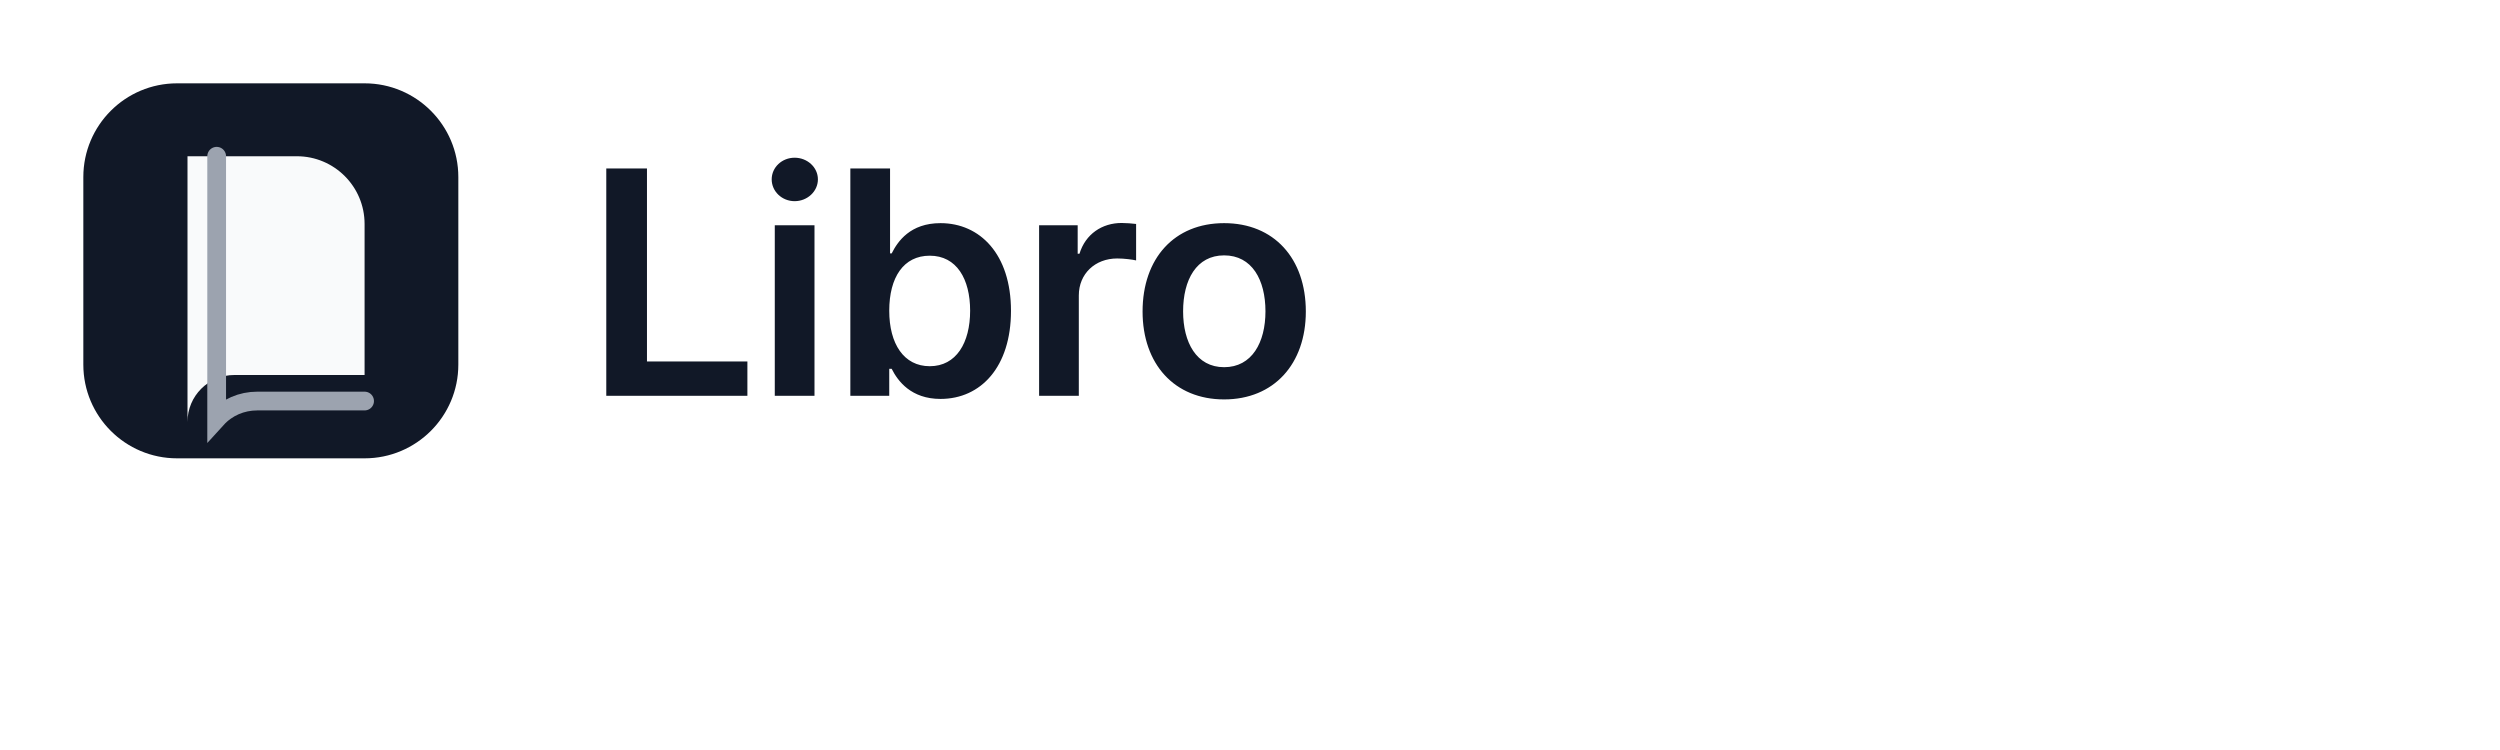
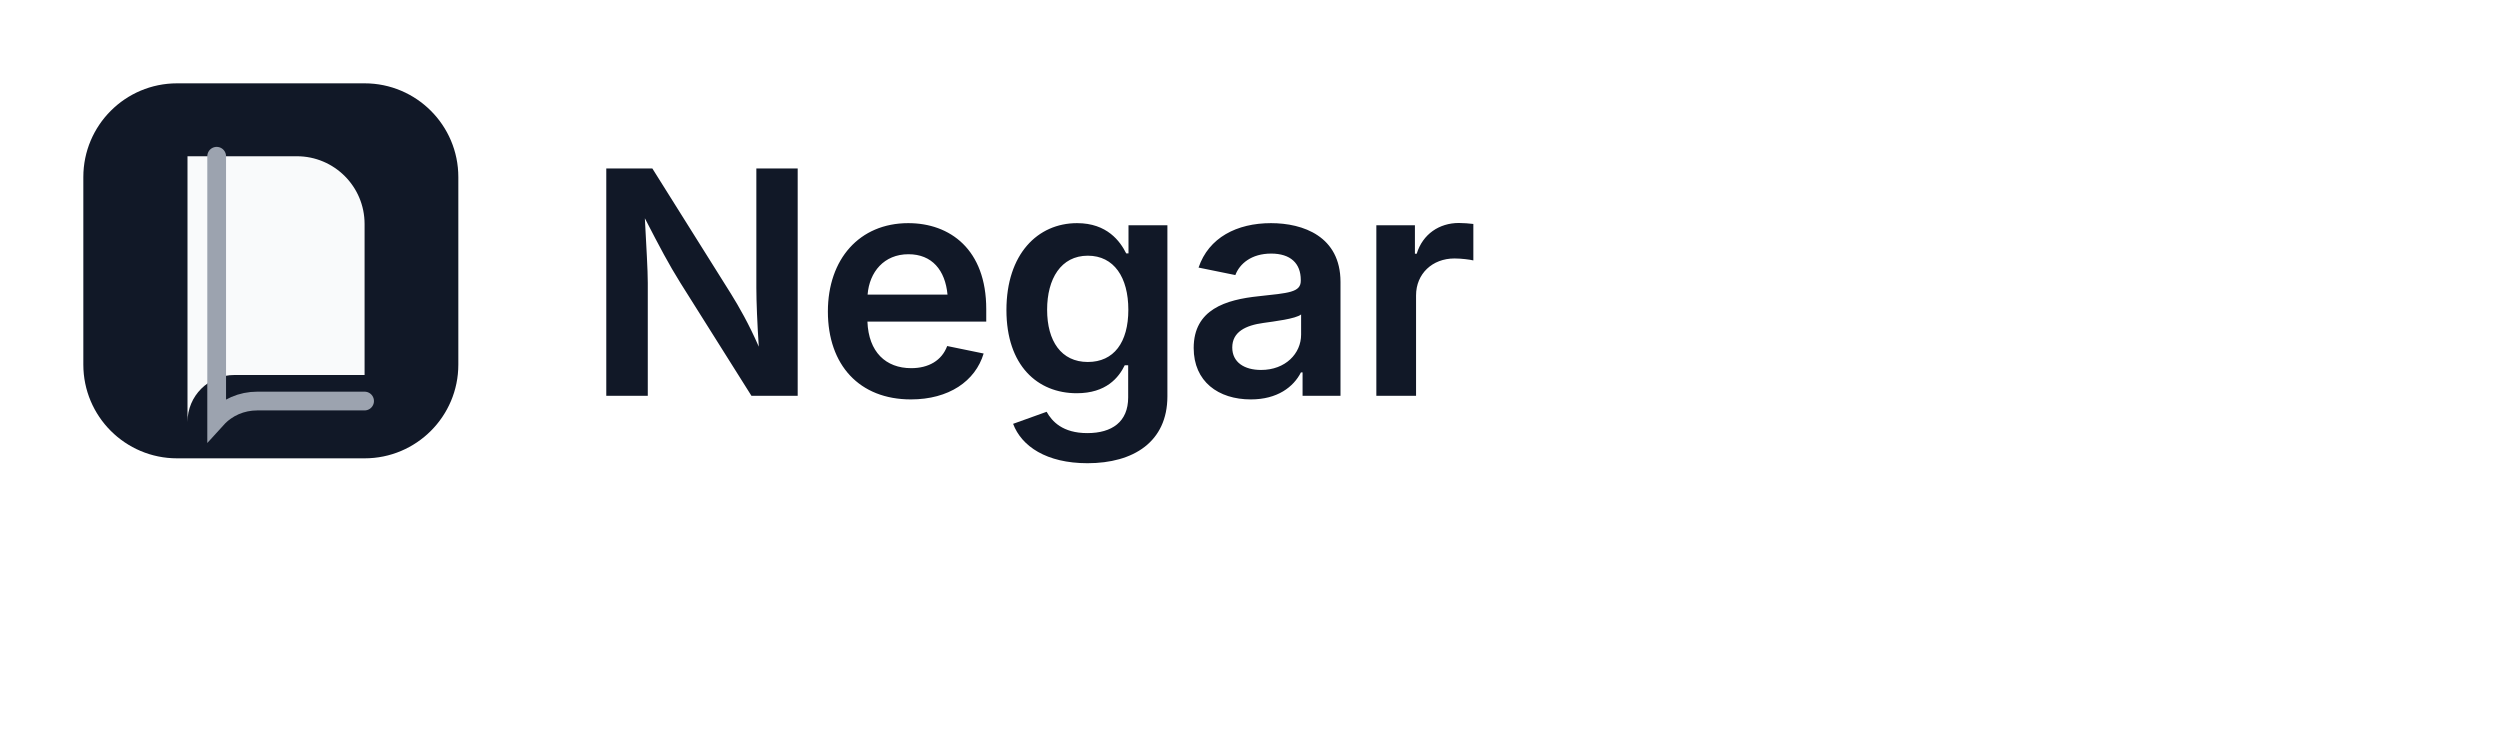
<svg xmlns="http://www.w3.org/2000/svg" viewBox="0 0 240 72" fill="none">
  <rect x="8" y="8" width="36" height="36" rx="9" fill="#111827" />
  <path d="M18 15h10.5A6.5 6.5 0 0 1 35 21.5V36H22.5A4.5 4.5 0 0 0 18 40.5V15Z" fill="#F9FAFB" />
  <path d="M20.8 15v25.2c1-1.1 2.4-1.7 3.9-1.7H35" stroke="#9CA3AF" stroke-width="1.8" stroke-linecap="round" />
-   <text x="56" y="38" fill="#111827" font-family="Inter, system-ui, sans-serif" font-size="30" font-weight="600" letter-spacing="-0.6">Libro</text>
+   <text x="56" y="38" fill="#111827" font-family="Inter, system-ui, sans-serif" font-size="30" font-weight="600" letter-spacing="-0.6">Negar</text>
</svg>
